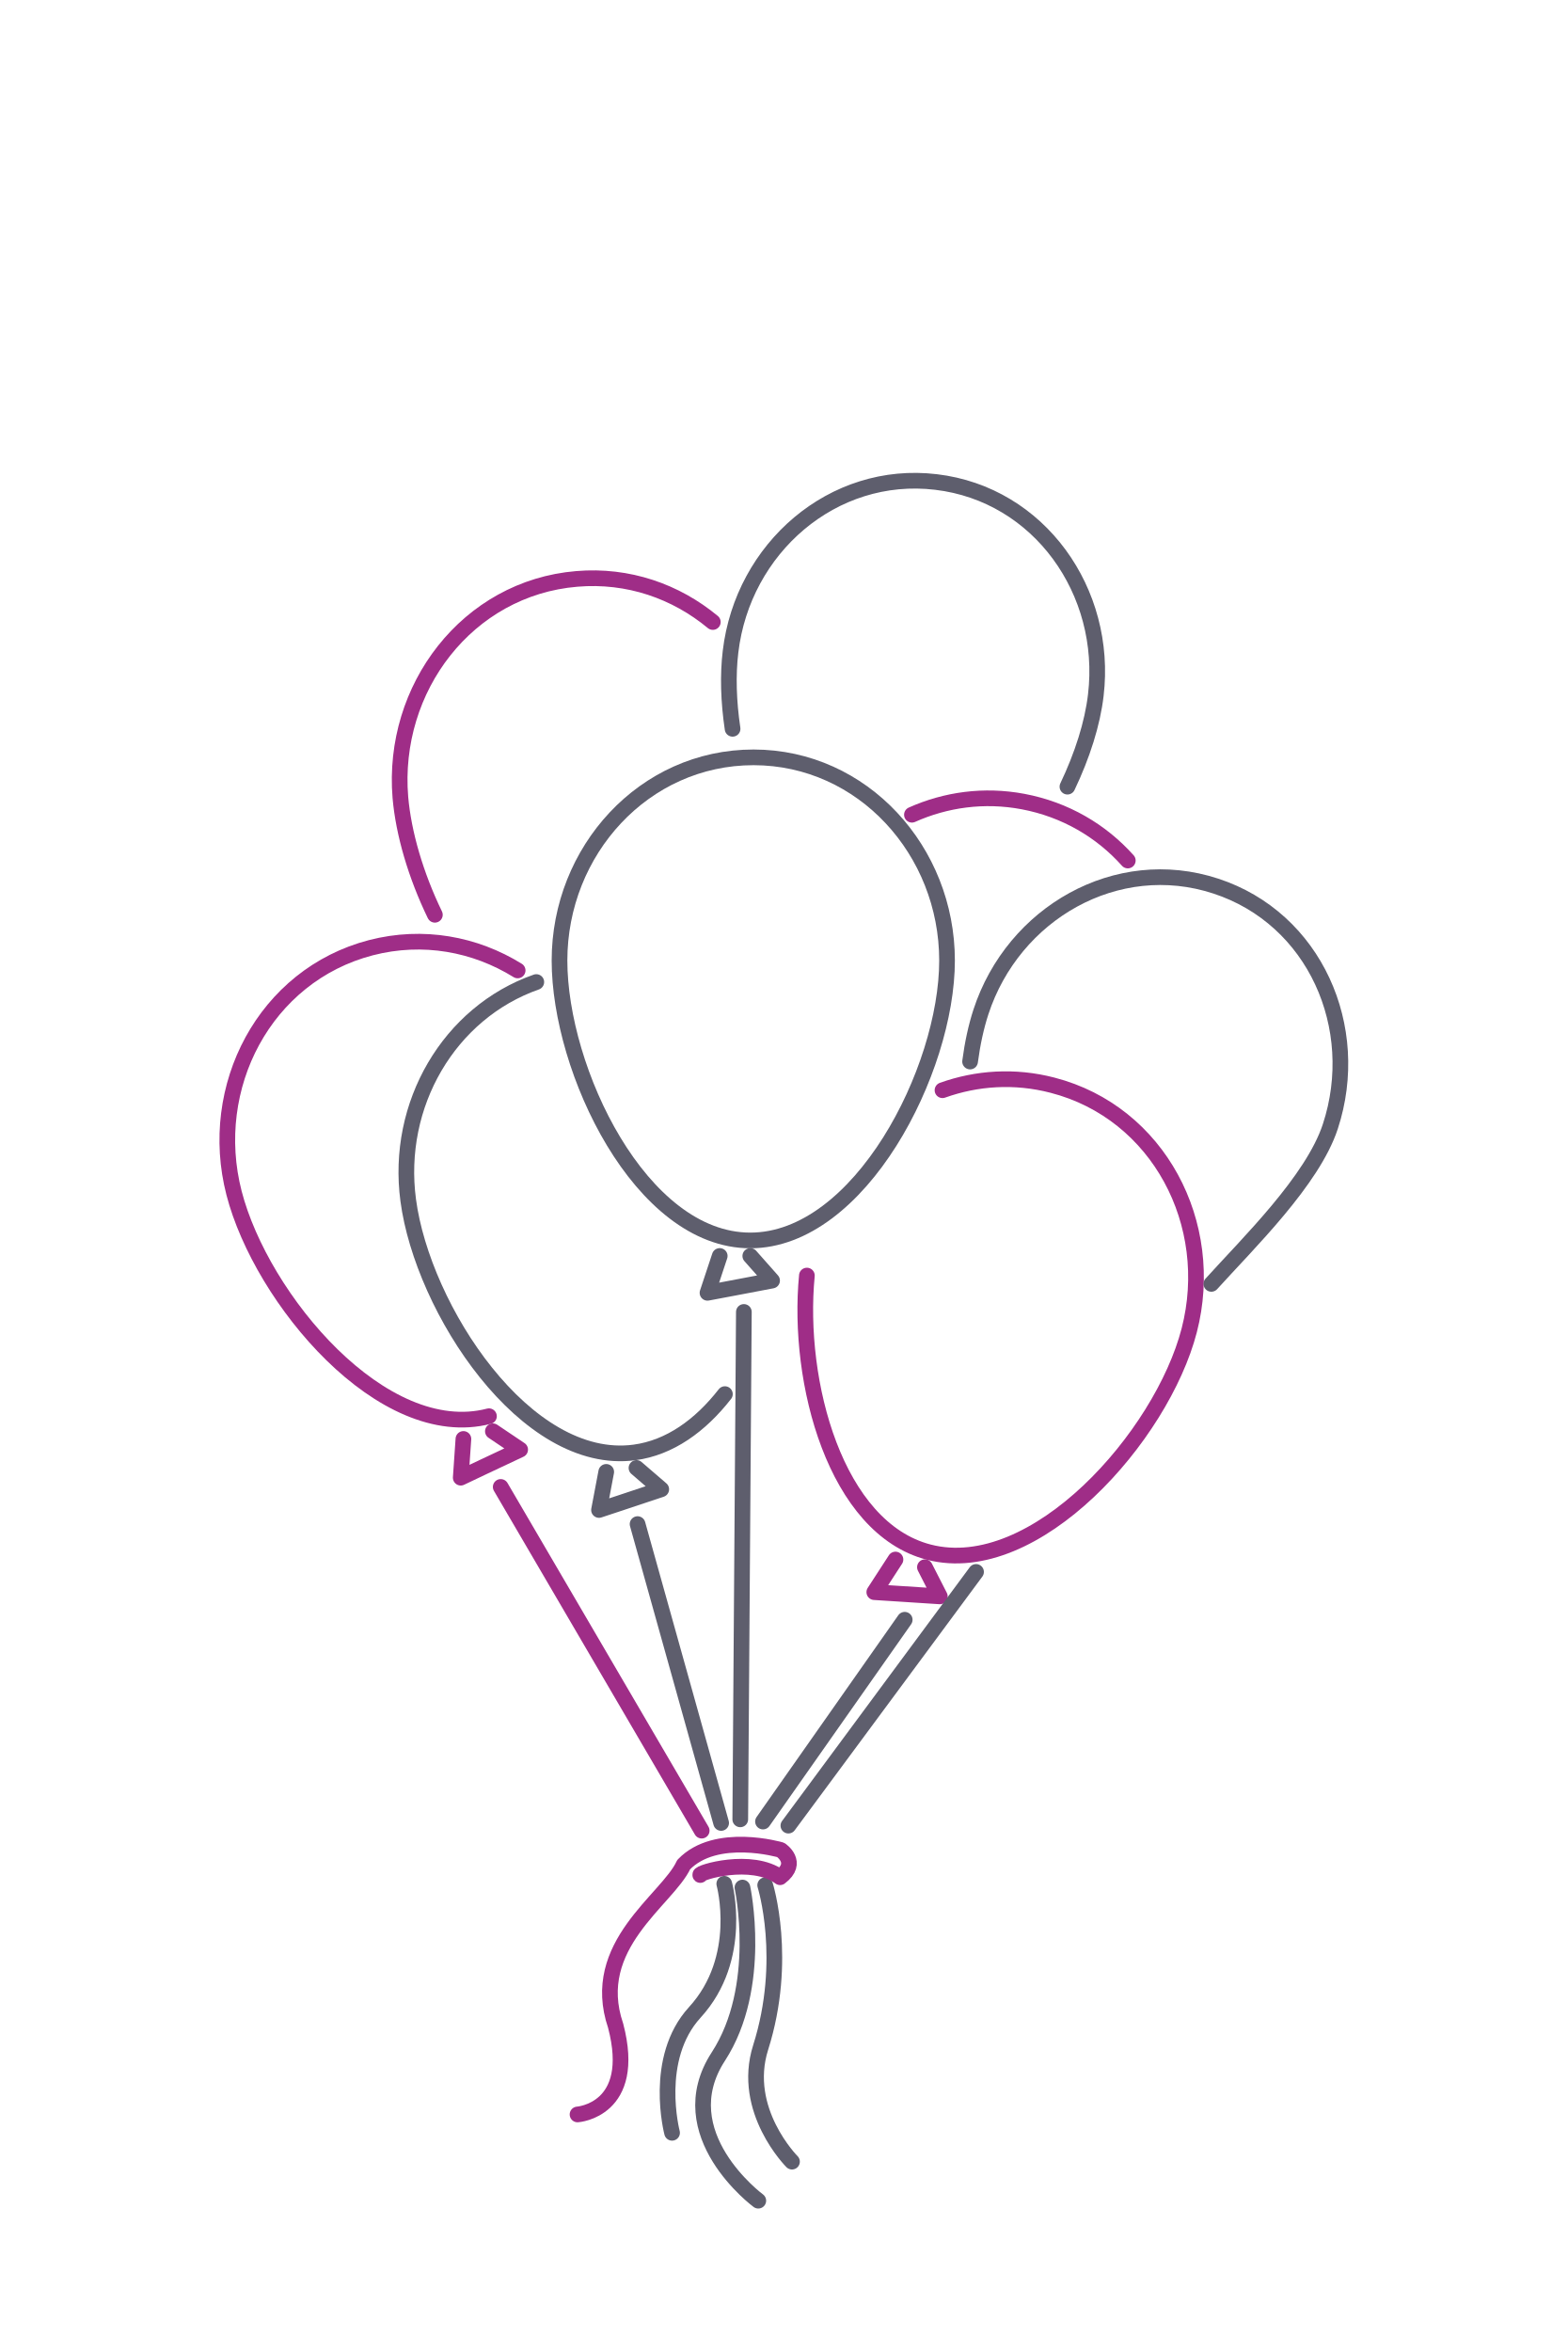
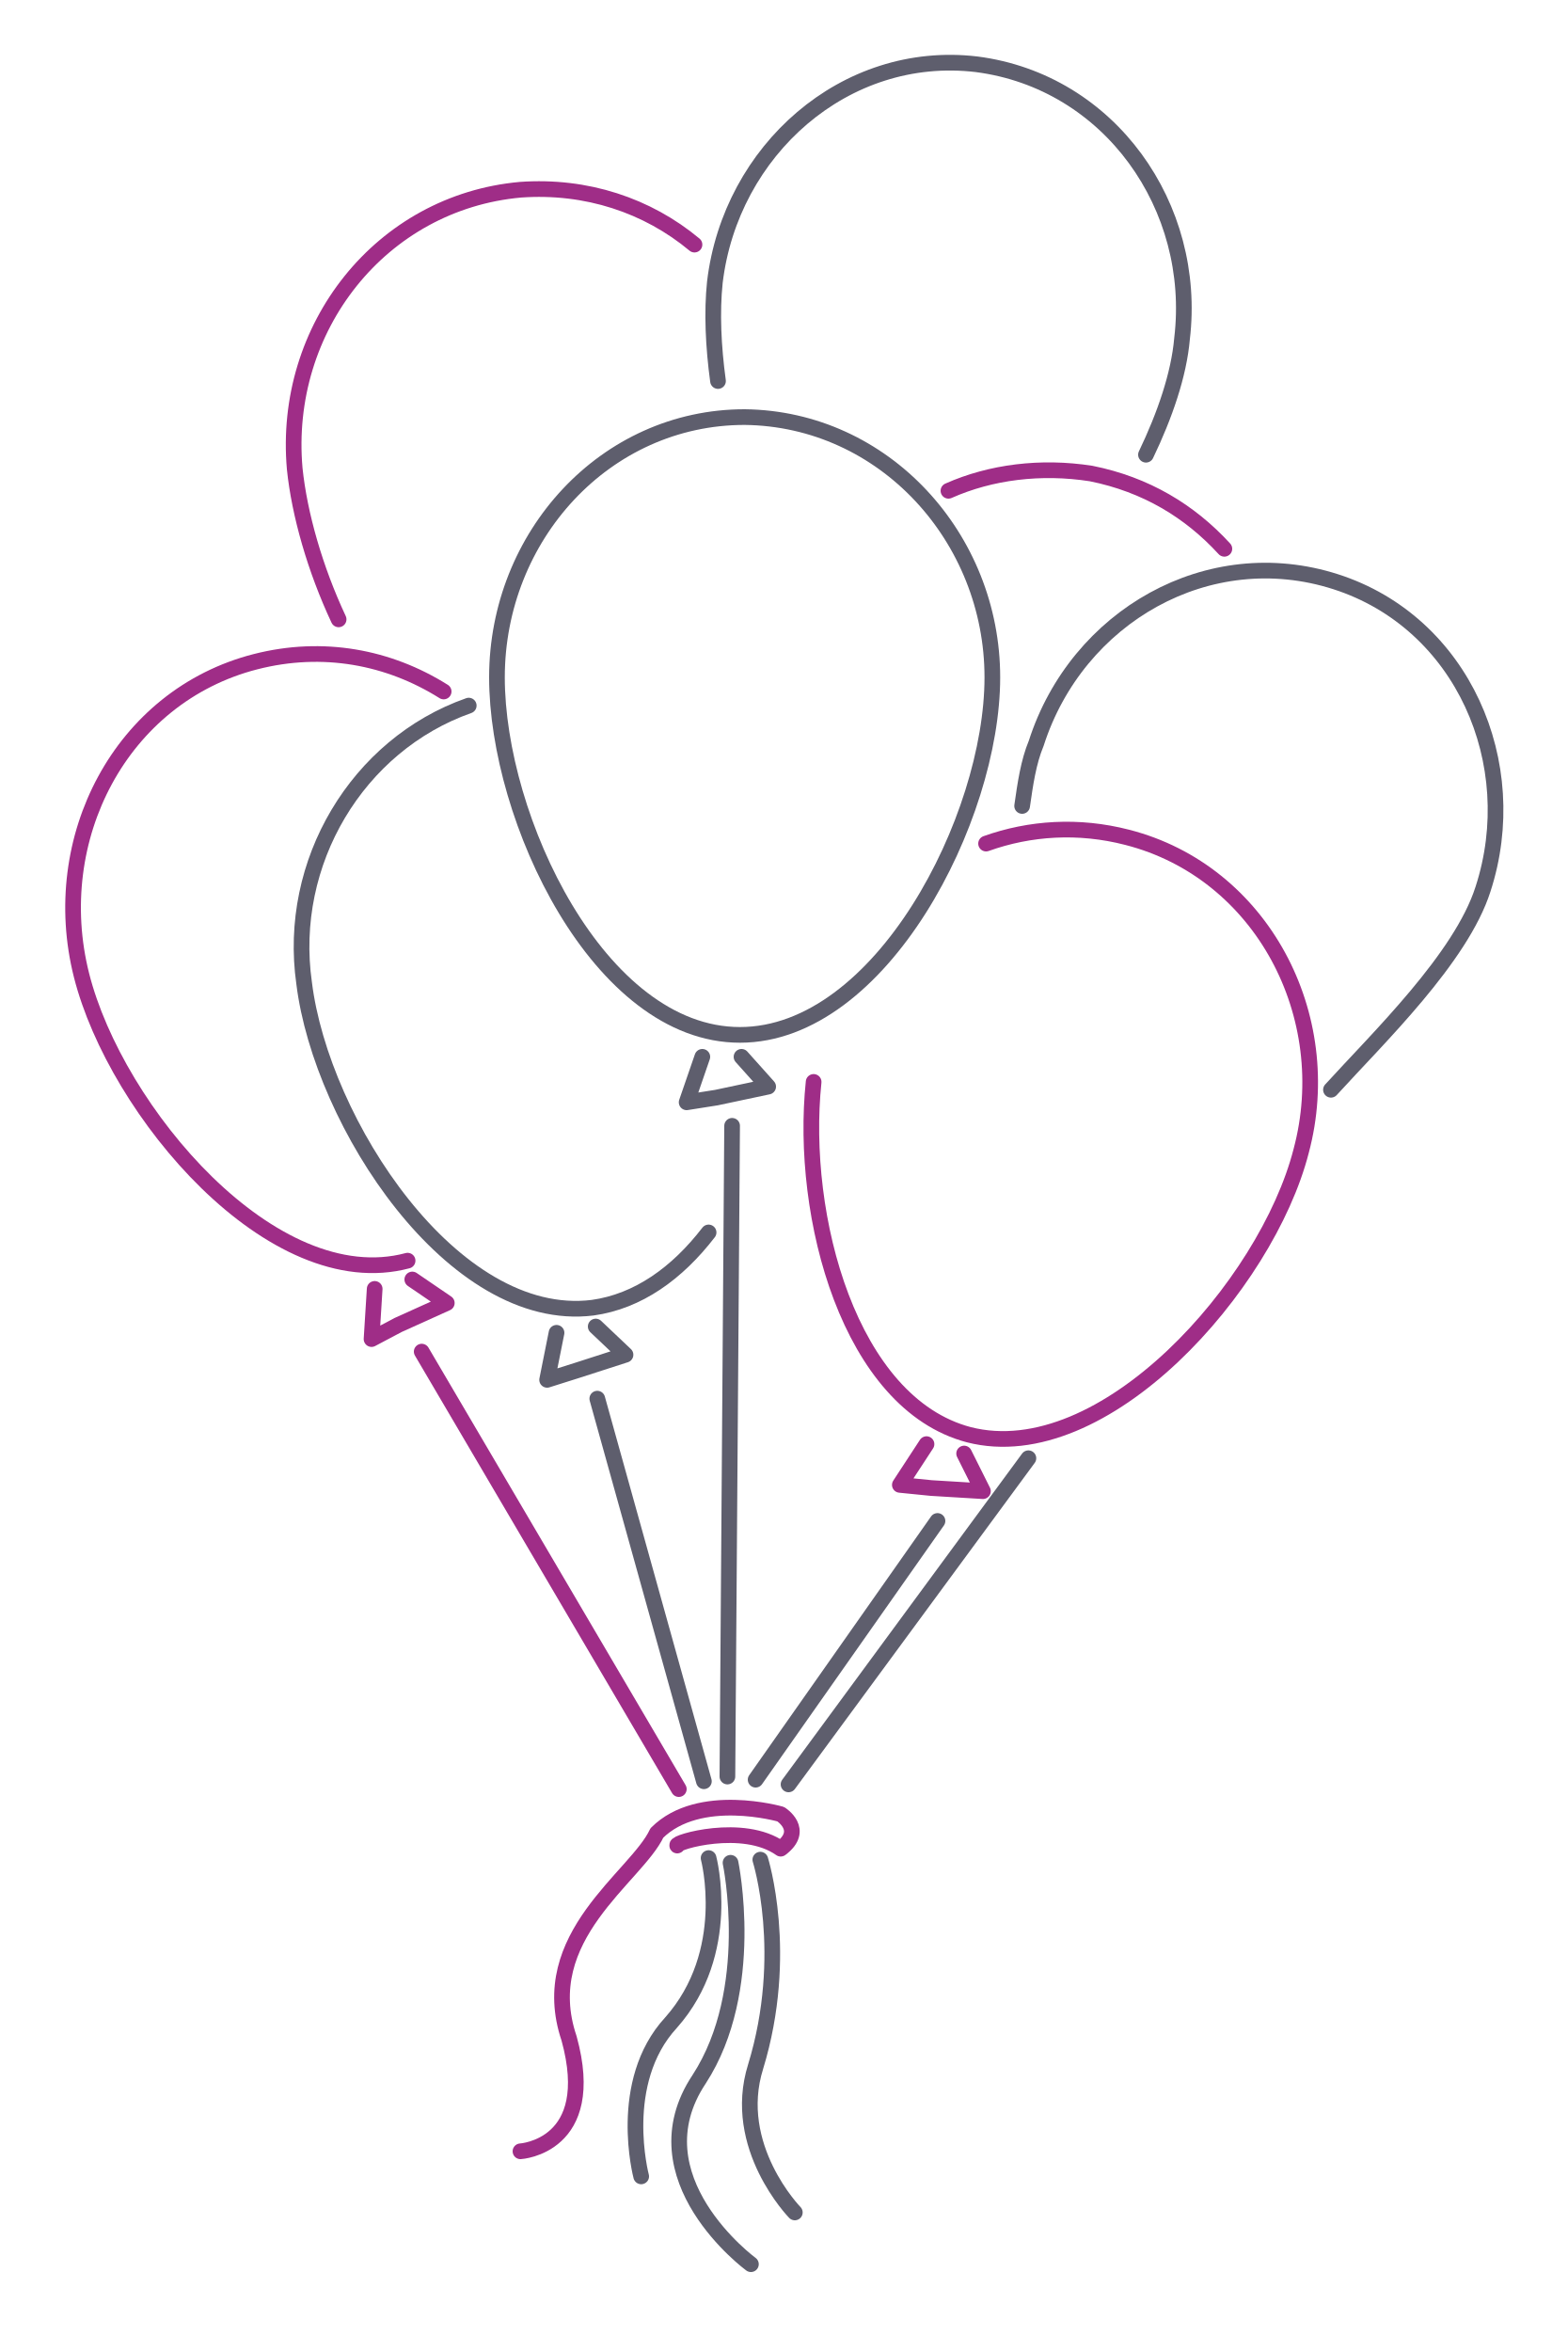
<svg xmlns="http://www.w3.org/2000/svg" version="1.1" id="Camada_1" x="0px" y="0px" viewBox="0 0 100 150" style="enable-background:new 0 0 100 150;" xml:space="preserve">
  <style type="text/css">
- 	.st0{fill:none;stroke:#9F2D87;stroke-linecap:round;stroke-linejoin:round;stroke-miterlimit:10;}
- 	.st1{fill:none;stroke:#5E5E6D;stroke-linecap:round;stroke-linejoin:round;stroke-miterlimit:10;}
+ 	.st0{fill:none;stroke:#5E5E6D;stroke-linecap:round;stroke-linejoin:round;stroke-miterlimit:10;}
+ 	.st1{fill:none;stroke:#9F2D87;stroke-linecap:round;stroke-linejoin:round;stroke-miterlimit:10;}
</style>
  <g>
-     <path class="st1" d="M60.41,61.26c0,7-5.56,17.85-12.55,17.85c-7,0-12.17-10.86-12.17-17.85c0-7,5.38-12.96,12.38-12.96   C55.05,48.31,60.41,54.27,60.41,61.26z" />
-     <polyline class="st1" points="45.91,80.1 45.13,82.45 46.67,82.16 49.25,81.67 47.86,80.1  " />
-     <line class="st1" x1="47.45" y1="83.67" x2="47.22" y2="116.03" />
+     <path class="st0" d="M63.3,43.2c0,9-7.1,22.8-16.1,22.8S31.7,52.2,31.7,43.2s6.9-16.6,15.8-16.6C56.4,26.7,63.3,34.3,63.3,43.2z" />
+     <polyline class="st0" points="44.8,67.4 43.8,70.3 45.7,70 49,69.3 47.3,67.4  " />
+     <line class="st0" x1="46.7" y1="71.8" x2="46.4" y2="113.3" />
  </g>
-   <path class="st0" d="M27.74,58.34c-1.22-2.52-2-5.19-2.2-7.48c-0.58-6.97,4.28-13.36,11.25-13.94c3.29-0.28,6.33,0.8,8.68,2.75" />
+   <path class="st1" d="M21.6,39.5c-1.5-3.2-2.5-6.7-2.8-9.6c-0.8-9,5.5-17,14.4-17.8c4.2-0.3,8.1,1,11.1,3.5" />
  <g>
-     <path class="st0" d="M58.17,51.96c2.15-0.96,4.59-1.31,7.09-0.84c2.7,0.51,4.99,1.87,6.68,3.76" />
+     <path class="st1" d="M60.5,31.3c2.7-1.2,5.9-1.6,9.1-1.1c3.5,0.7,6.3,2.4,8.5,4.8" />
  </g>
  <g>
-     <path class="st1" d="M46.24,88.91c-1.57,2.01-3.52,3.42-5.77,3.72c-6.93,0.93-13.51-9.15-14.43-16.08   c-0.82-6.11,2.61-11.97,8.17-13.92" />
-     <polyline class="st1" points="38.67,93.87 38.21,96.3 39.69,95.81 42.18,94.98 40.6,93.62  " />
-     <line class="st1" x1="40.67" y1="97.2" x2="46" y2="116.26" />
+     <path class="st0" d="M45.2,78.6c-2,2.6-4.5,4.4-7.4,4.8c-8.9,1.1-17.3-11.8-18.4-20.7C18.3,55,22.8,47.5,29.9,45" />
+     <polyline class="st0" points="35.5,85 34.9,88 36.8,87.4 39.9,86.4 38,84.6  " />
+     <line class="st0" x1="38.1" y1="89.2" x2="44.9" y2="113.6" />
  </g>
  <g>
-     <path class="st0" d="M31.19,90.32c-6.77,1.76-14.51-7.46-16.26-14.23c-1.75-6.77,1.96-13.89,8.73-15.65   c3.33-0.86,6.65-0.23,9.36,1.45" />
-     <polyline class="st0" points="29.56,91.77 29.39,94.24 30.8,93.57 33.18,92.45 31.44,91.28  " />
-     <line class="st0" x1="31.94" y1="94.83" x2="44.76" y2="116.75" />
+     <path class="st1" d="M26,80.4c-8.6,2.3-18.6-9.5-20.8-18.2s2.5-17.8,11.1-20c4.3-1.1,8.5-0.3,12,1.9" />
+     <polyline class="st1" points="23.9,82.2 23.7,85.4 25.4,84.5 28.5,83.1 26.3,81.6  " />
+     <line class="st1" x1="26.9" y1="86.2" x2="43.3" y2="114.1" />
  </g>
  <g>
-     <path class="st0" d="M60.12,69.53c2.18-0.78,4.6-0.95,7.02-0.32c6.77,1.75,10.47,8.86,8.72,15.63c-1.75,6.77-9.84,15.9-16.61,14.15   c-5.94-1.53-8.44-10.82-7.78-17.64" />
-     <polyline class="st0" points="57.12,99.46 55.77,101.54 57.33,101.64 59.95,101.81 59,99.95  " />
-     <line class="st1" x1="57.71" y1="103.3" x2="48.67" y2="116.17" />
+     <path class="st1" d="M62.9,53.8c2.8-1,5.9-1.2,9-0.4c8.6,2.2,13.4,11.4,11.1,20C80.8,82,70.4,93.7,61.8,91.5   c-7.6-2-10.8-13.9-9.9-22.5" />
+     <polyline class="st1" points="59.1,92.1 57.4,94.7 59.4,94.9 62.7,95.1 61.5,92.7  " />
+     <line class="st0" x1="59.8" y1="97" x2="48.2" y2="113.5" />
  </g>
  <g>
-     <path class="st1" d="M46.73,46.48c-0.26-1.75-0.31-3.44-0.13-4.92c0.78-6.59,6.52-11.61,13.11-10.82c6.59,0.78,10.97,7,10.19,13.59   c-0.21,1.81-0.86,3.85-1.81,5.84" />
+     <path class="st0" d="M45.8,24.3c-0.3-2.2-0.4-4.4-0.2-6.3c1-8.4,8.3-14.9,16.7-13.9c8.5,1.1,14.1,9.1,13.1,17.5   c-0.2,2.3-1.1,4.9-2.3,7.4" />
  </g>
  <g>
-     <path class="st1" d="M61.88,67.7c0.15-1.14,0.38-2.21,0.69-3.16c2.06-6.31,8.67-10.1,14.98-8.03c6.31,2.06,9.38,9.02,7.31,15.33   c-1.13,3.45-5.25,7.45-7.59,10.04" />
-     <line class="st1" x1="62.26" y1="100.25" x2="50.29" y2="116.43" />
+     <path class="st0" d="M65.2,51.4c0.2-1.4,0.4-2.8,0.9-4c2.6-8.1,11-12.9,19.1-10.3s12,11.6,9.4,19.6c-1.4,4.4-6.7,9.5-9.7,12.8" />
+     <line class="st0" x1="65.6" y1="93" x2="50.3" y2="113.8" />
  </g>
-   <path class="st1" d="M46.2,120.14c0,0,1.3,4.73-1.88,8.2c-2.7,2.95-1.45,7.68-1.45,7.68" />
-   <path class="st1" d="M48.81,120.23c0,0,1.49,4.73-0.29,10.35c-1.27,4.01,2,7.28,2,7.28" />
-   <path class="st1" d="M47.36,120.38c0,0,1.36,6.32-1.54,10.78c-3.21,4.94,2.55,9.19,2.55,9.19" />
-   <path class="st0" d="M44.67,119.58c-0.15-0.14,3.27-1.2,5.09,0.14c1.25-0.94,0.04-1.74,0.04-1.74s-4.13-1.21-6.19,0.94  c-1.03,2.24-6.09,5.14-4.34,10.27c1.42,5.4-2.43,5.66-2.43,5.66" />
+   <path class="st0" d="M45.2,118.5c0,0,1.6,6-2.4,10.5c-3.5,3.8-1.9,9.8-1.9,9.8" />
+   <path class="st0" d="M48.5,118.6c0,0,1.9,6-0.3,13.2c-1.6,5.1,2.5,9.3,2.5,9.3" />
+   <path class="st0" d="M46.6,118.8c0,0,1.7,8.1-2,13.8c-4.2,6.3,3.3,11.8,3.3,11.8" />
+   <path class="st1" d="M43.2,117.7c-0.2-0.2,4.2-1.5,6.6,0.2c1.6-1.2,0-2.2,0-2.2s-5.2-1.5-7.9,1.2c-1.3,2.8-7.8,6.6-5.6,13.1  c1.9,6.9-3.1,7.2-3.1,7.2" />
</svg>
